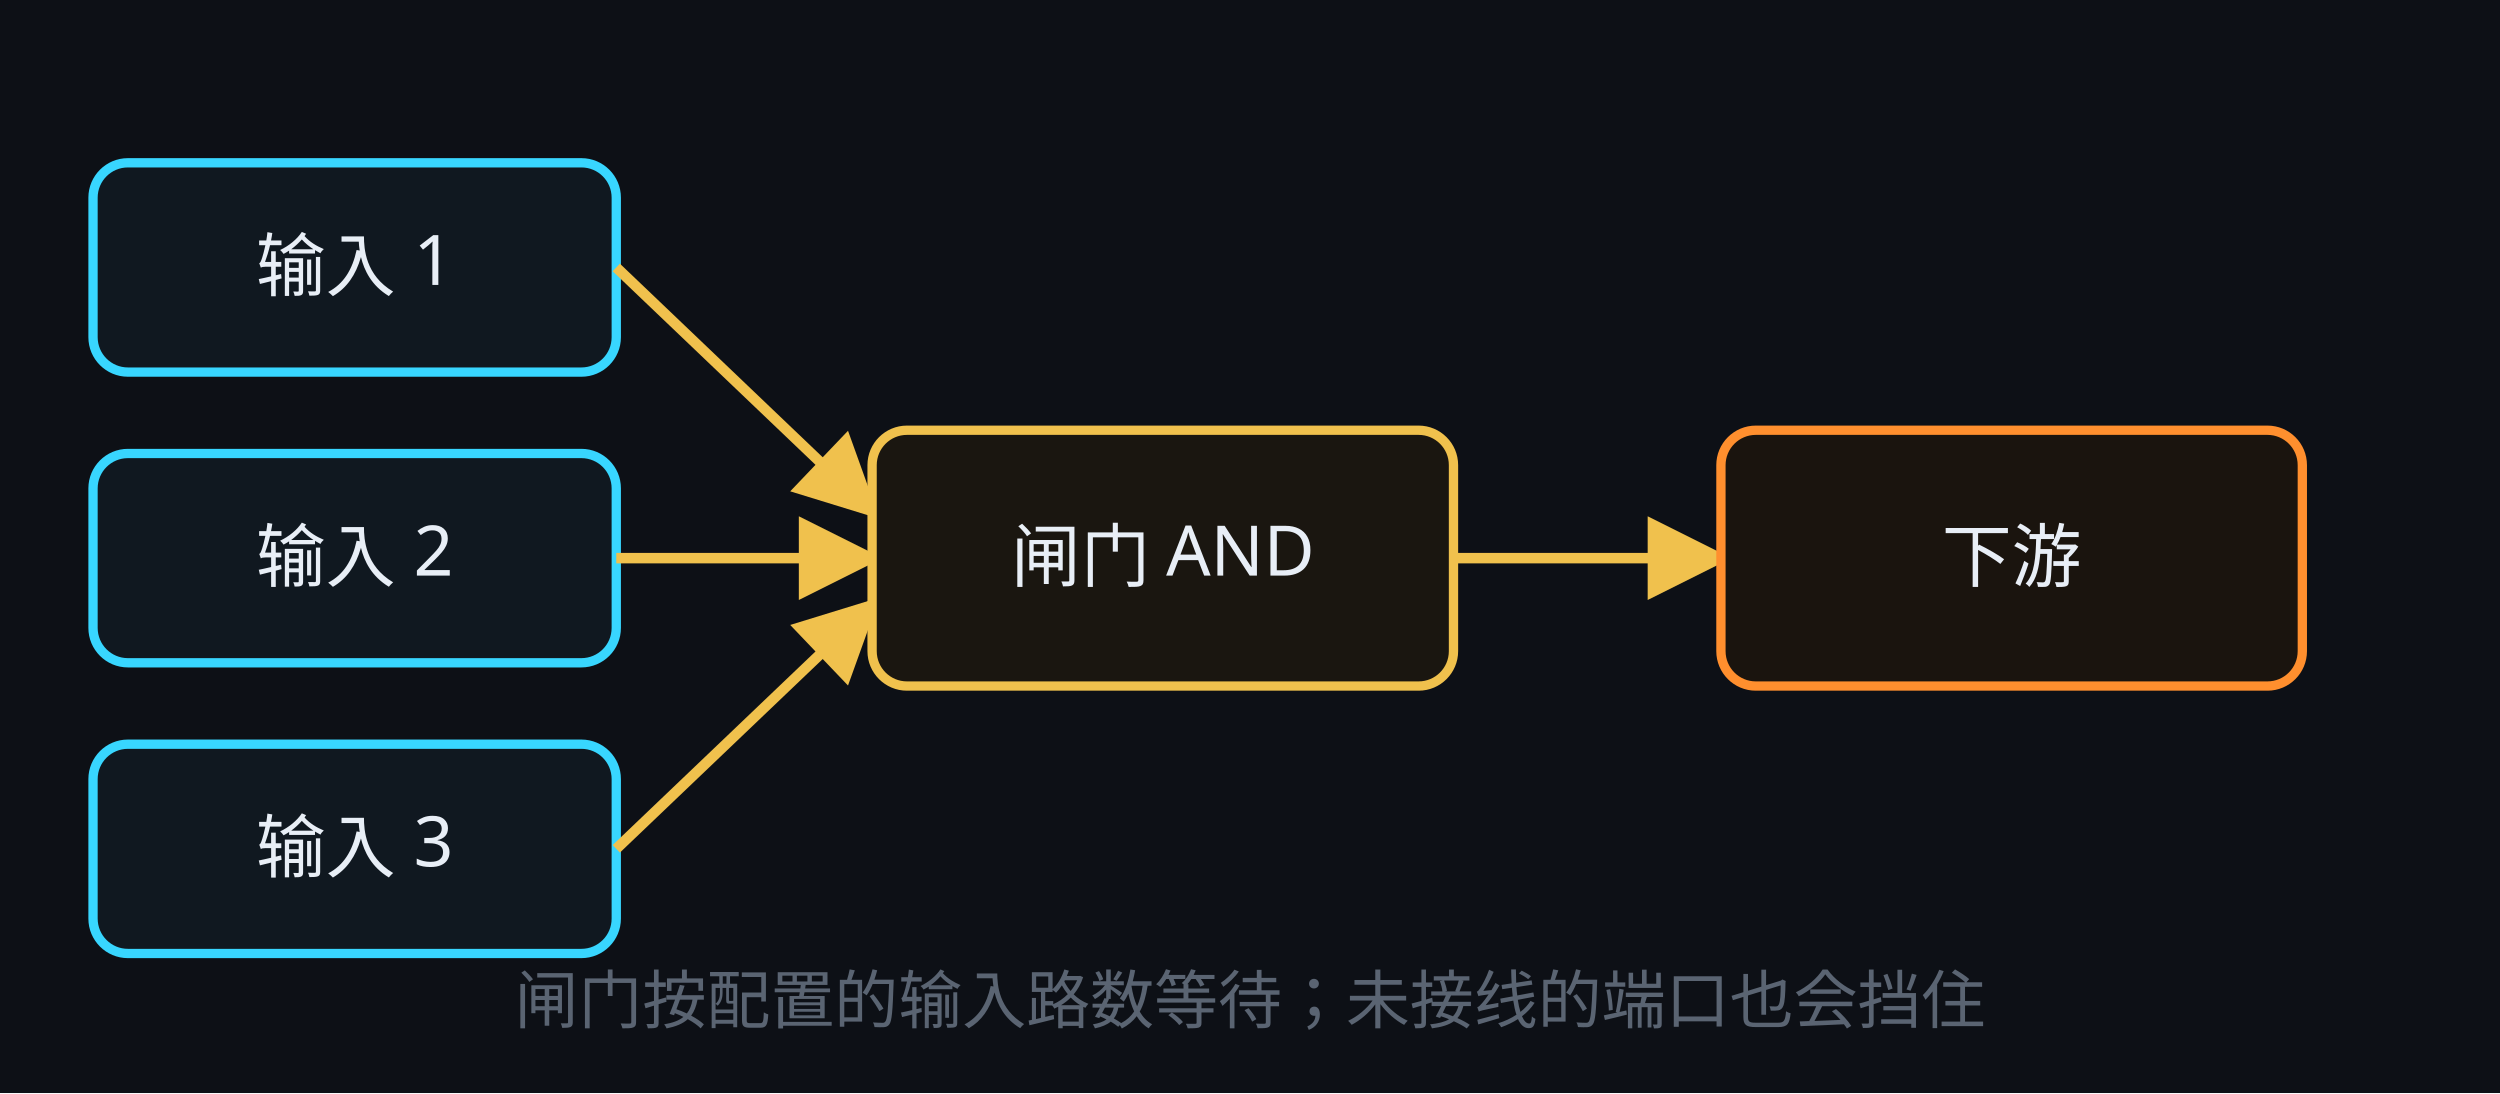
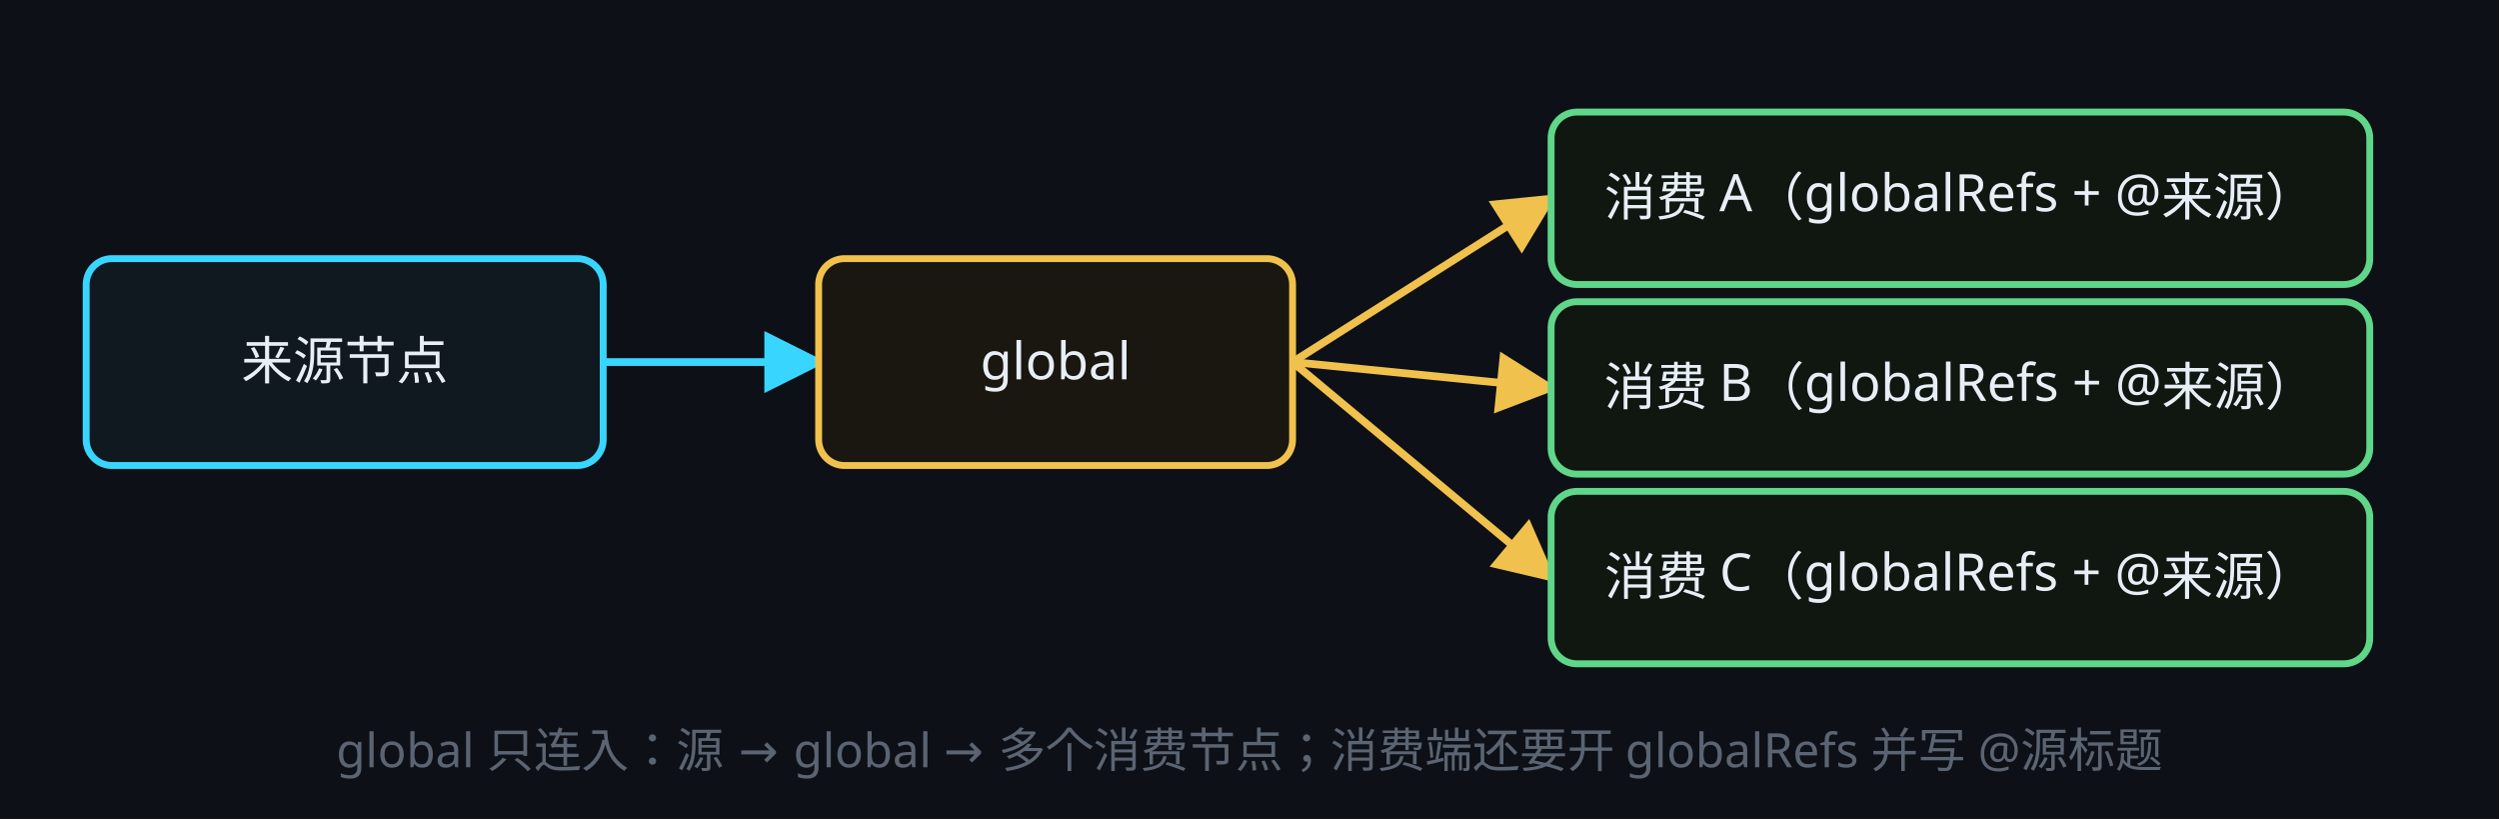
- <svg xmlns="http://www.w3.org/2000/svg" viewBox="0 0 430 188" width="430" height="188">
-   <rect width="430" height="188" fill="#0d1016" />
+ <svg xmlns="http://www.w3.org/2000/svg" viewBox="0 0 580 190" width="580" height="190">
+   <rect width="580" height="190" fill="#0d1016" />
  <defs>
-     <marker id="arr" markerWidth="8" markerHeight="8" refX="7" refY="4" orient="auto">
+     <marker id="arr-gold" markerWidth="8" markerHeight="8" refX="7" refY="4" orient="auto">
      <path d="M0,0 L8,4 L0,8 z" fill="#f0c14d" />
    </marker>
+     <marker id="arr-cyan" markerWidth="8" markerHeight="8" refX="7" refY="4" orient="auto">
+       <path d="M0,0 L8,4 L0,8 z" fill="#38d6ff" />
+     </marker>
+     <marker id="arr-orange" markerWidth="8" markerHeight="8" refX="7" refY="4" orient="auto">
+       <path d="M0,0 L8,4 L0,8 z" fill="#ff8f2e" />
+     </marker>
+     <marker id="arr-green" markerWidth="8" markerHeight="8" refX="7" refY="4" orient="auto">
+       <path d="M0,0 L8,4 L0,8 z" fill="#5fd68a" />
+     </marker>
+     <marker id="arr-red" markerWidth="8" markerHeight="8" refX="7" refY="4" orient="auto">
+       <path d="M0,0 L8,4 L0,8 z" fill="#ff6b6b" />
+     </marker>
+     <marker id="arr-purple" markerWidth="8" markerHeight="8" refX="7" refY="4" orient="auto">
+       <path d="M0,0 L8,4 L0,8 z" fill="#c792ea" />
+     </marker>
  </defs>
-   <rect x="16" y="28" width="90" height="36" rx="6" fill="#101820" stroke="#38d6ff" stroke-width="1.6" />
-   <text x="61" y="50" text-anchor="middle" fill="#e8eef6" font-size="12" font-family="Segoe UI,sans-serif">输入 1</text>
-   <rect x="16" y="78" width="90" height="36" rx="6" fill="#101820" stroke="#38d6ff" stroke-width="1.6" />
-   <text x="61" y="100" text-anchor="middle" fill="#e8eef6" font-size="12" font-family="Segoe UI,sans-serif">输入 2</text>
-   <rect x="16" y="128" width="90" height="36" rx="6" fill="#101820" stroke="#38d6ff" stroke-width="1.6" />
-   <text x="61" y="150" text-anchor="middle" fill="#e8eef6" font-size="12" font-family="Segoe UI,sans-serif">输入 3</text>
-   <line x1="106" y1="46" x2="150" y2="88" stroke="#f0c14d" stroke-width="1.8" marker-end="url(#arr)" />
-   <line x1="106" y1="96" x2="150" y2="96" stroke="#f0c14d" stroke-width="1.8" marker-end="url(#arr)" />
-   <line x1="106" y1="146" x2="150" y2="104" stroke="#f0c14d" stroke-width="1.8" marker-end="url(#arr)" />
-   <rect x="150" y="74" width="100" height="44" rx="6" fill="#1a1610" stroke="#f0c14d" stroke-width="1.6" />
-   <text x="200" y="100" text-anchor="middle" fill="#e8eef6" font-size="12" font-family="Segoe UI,sans-serif">闸门 AND</text>
-   <line x1="250" y1="96" x2="296" y2="96" stroke="#f0c14d" stroke-width="1.8" marker-end="url(#arr)" />
-   <rect x="296" y="74" width="100" height="44" rx="6" fill="#1a140e" stroke="#ff8f2e" stroke-width="1.6" />
-   <text x="346" y="100" text-anchor="middle" fill="#e8eef6" font-size="12" font-family="Segoe UI,sans-serif">下游</text>
-   <text x="215" y="176" text-anchor="middle" fill="#5a6472" font-size="11" font-family="Segoe UI,sans-serif">闸门按配置的输入路数等待；未接线的端口也会挡住</text>
+   <rect x="20" y="60" width="120" height="48" rx="6" fill="#101820" stroke="#38d6ff" stroke-width="1.6" />
+   <text x="80" y="88" text-anchor="middle" fill="#e8eef6" font-size="12" font-family="Segoe UI,sans-serif">来源节点</text>
+   <line x1="140" y1="84" x2="190" y2="84" stroke="#38d6ff" stroke-width="1.8" marker-end="url(#arr-cyan)" />
+   <rect x="190" y="60" width="110" height="48" rx="6" fill="#1a1610" stroke="#f0c14d" stroke-width="1.6" />
+   <text x="245" y="88" text-anchor="middle" fill="#e8eef6" font-size="12" font-family="Segoe UI,sans-serif">global</text>
+   <line x1="300" y1="84" x2="360" y2="46" stroke="#f0c14d" stroke-width="1.8" marker-end="url(#arr-gold)" />
+   <line x1="300" y1="84" x2="360" y2="90" stroke="#f0c14d" stroke-width="1.8" marker-end="url(#arr-gold)" />
+   <line x1="300" y1="84" x2="360" y2="134" stroke="#f0c14d" stroke-width="1.8" marker-end="url(#arr-gold)" />
+   <rect x="360" y="26" width="190" height="40" rx="6" fill="#101610" stroke="#5fd68a" stroke-width="1.6" />
+   <text x="455" y="50" text-anchor="middle" fill="#e8eef6" font-size="12" font-family="Segoe UI,sans-serif">消费 A（globalRefs + @来源）</text>
+   <rect x="360" y="70" width="190" height="40" rx="6" fill="#101610" stroke="#5fd68a" stroke-width="1.6" />
+   <text x="455" y="94" text-anchor="middle" fill="#e8eef6" font-size="12" font-family="Segoe UI,sans-serif">消费 B（globalRefs + @来源）</text>
+   <rect x="360" y="114" width="190" height="40" rx="6" fill="#101610" stroke="#5fd68a" stroke-width="1.6" />
+   <text x="455" y="138" text-anchor="middle" fill="#e8eef6" font-size="12" font-family="Segoe UI,sans-serif">消费 C（globalRefs + @来源）</text>
+   <text x="290" y="178" text-anchor="middle" fill="#5a6472" font-size="11" font-family="Segoe UI,sans-serif">global 只连入：源 → global → 多个消费节点；消费端还要开 globalRefs 并写 @源标题</text>
</svg>
